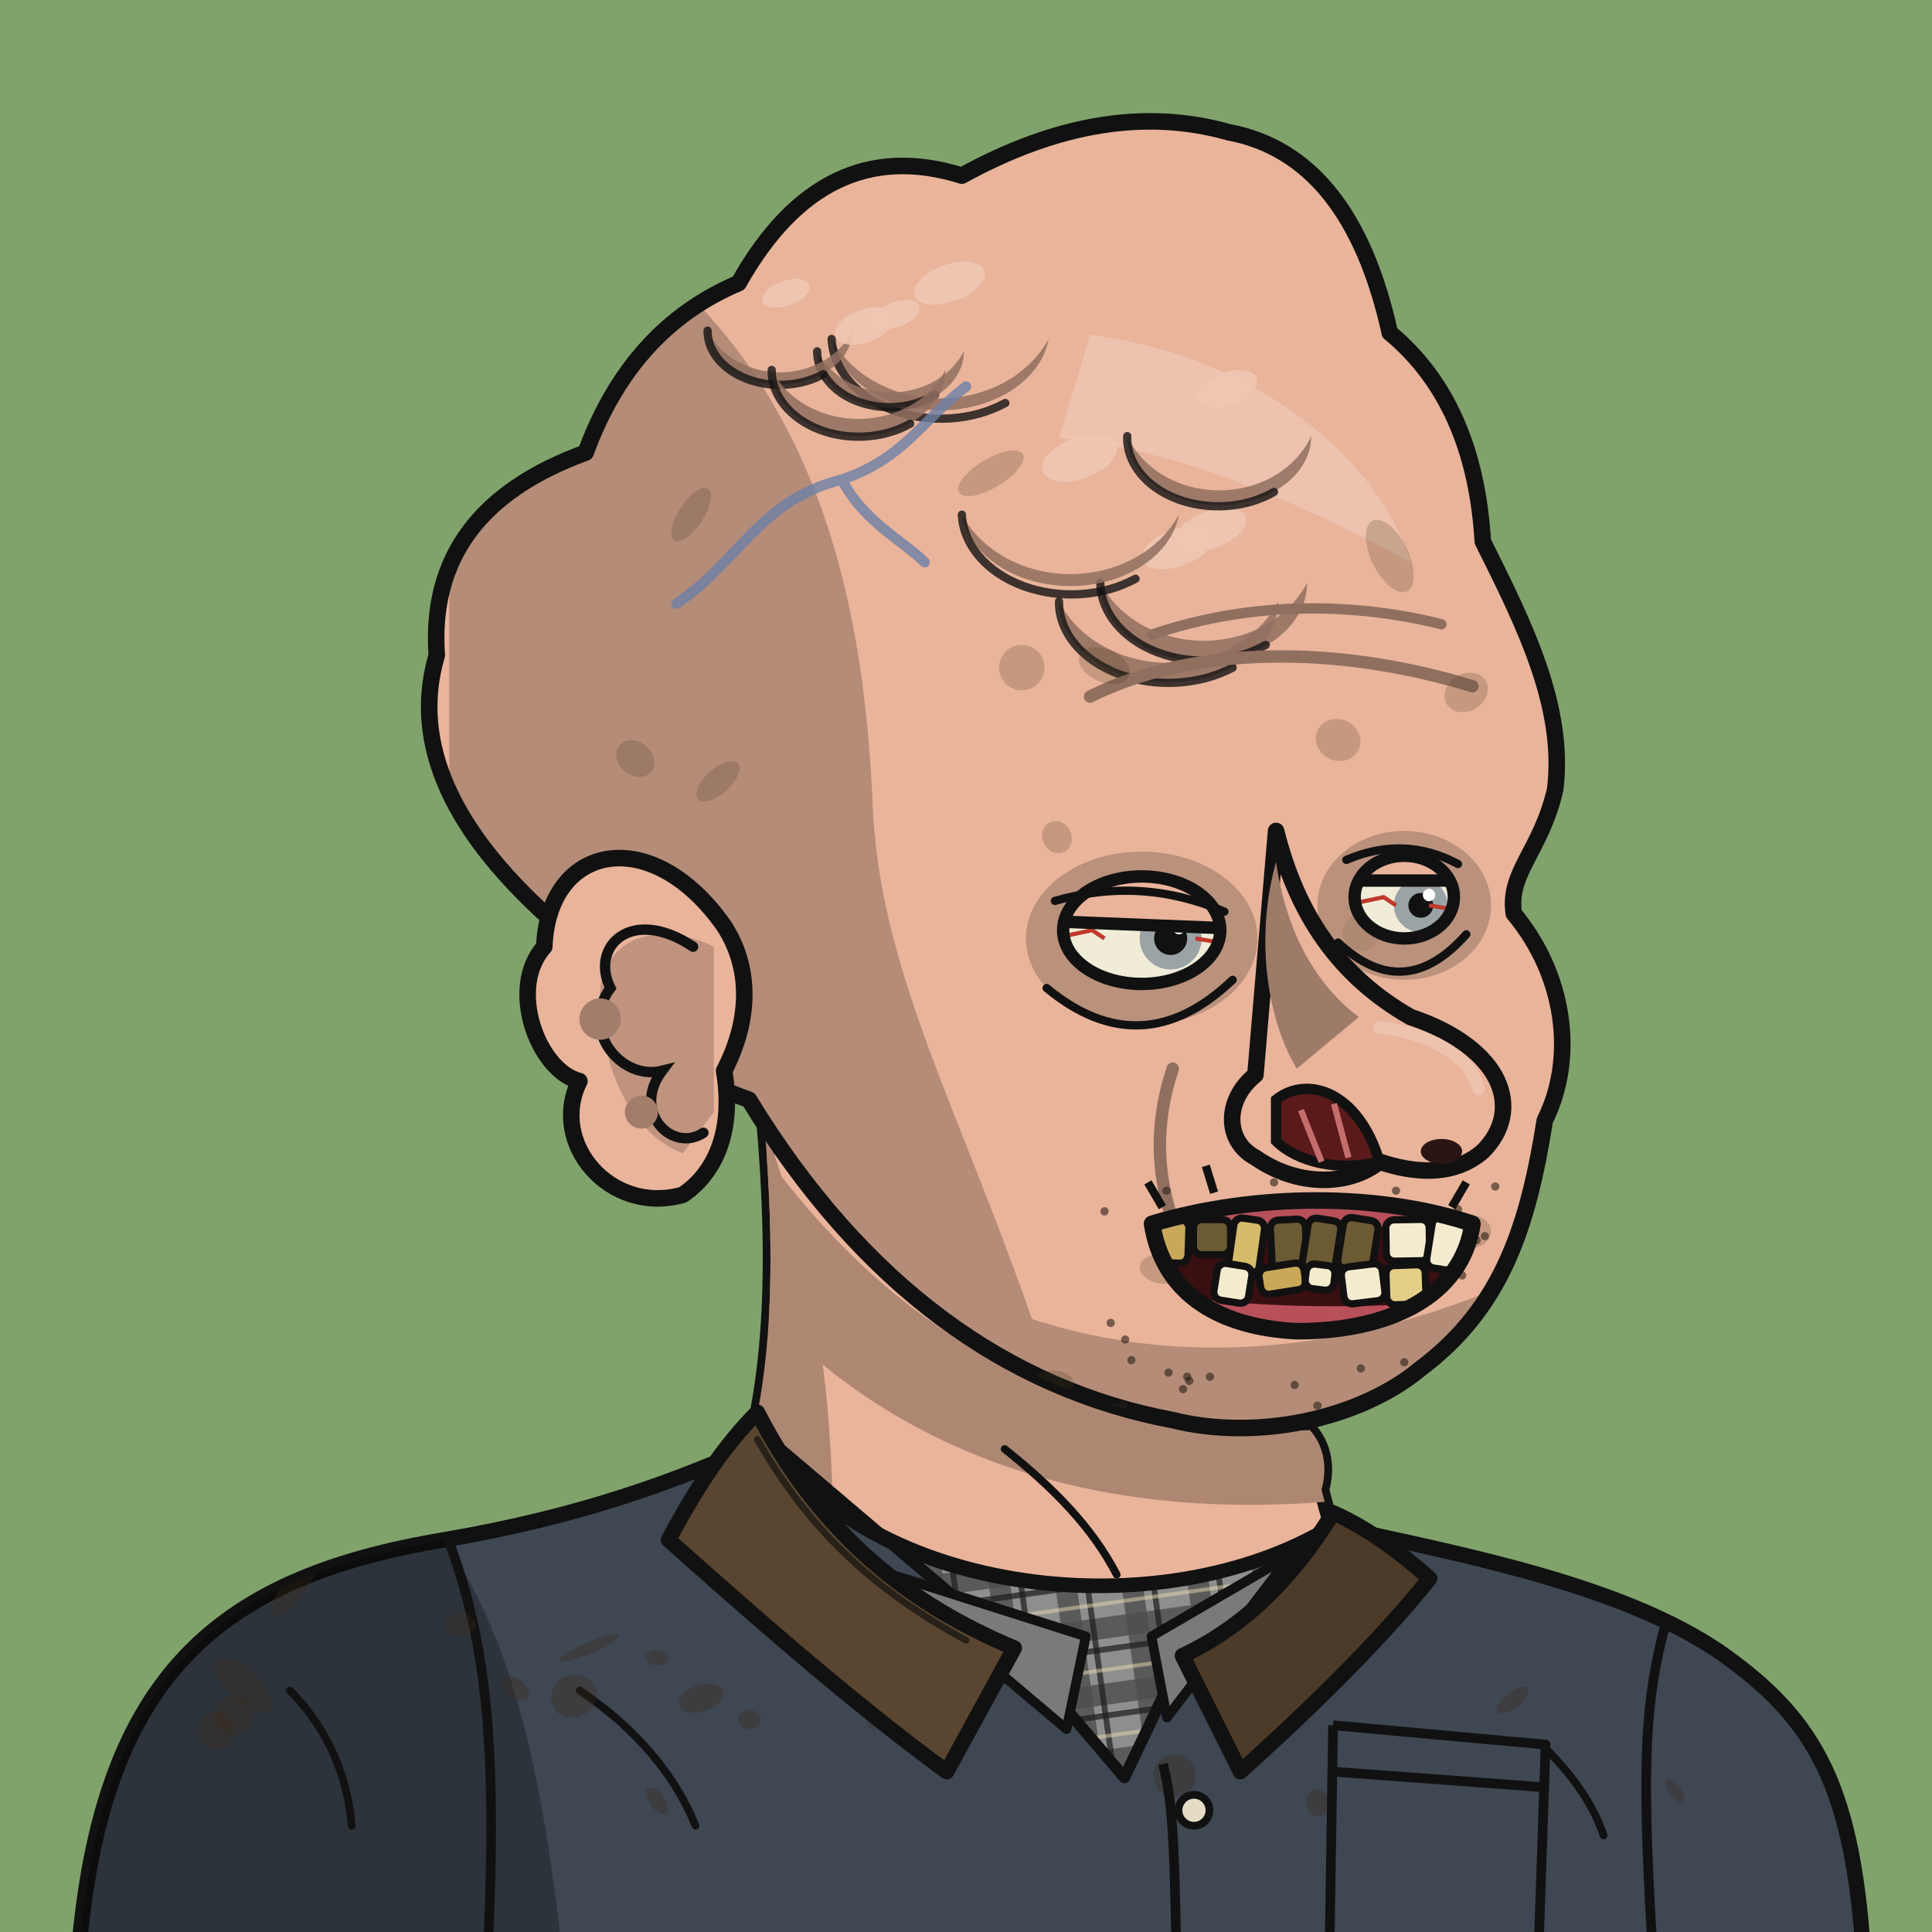
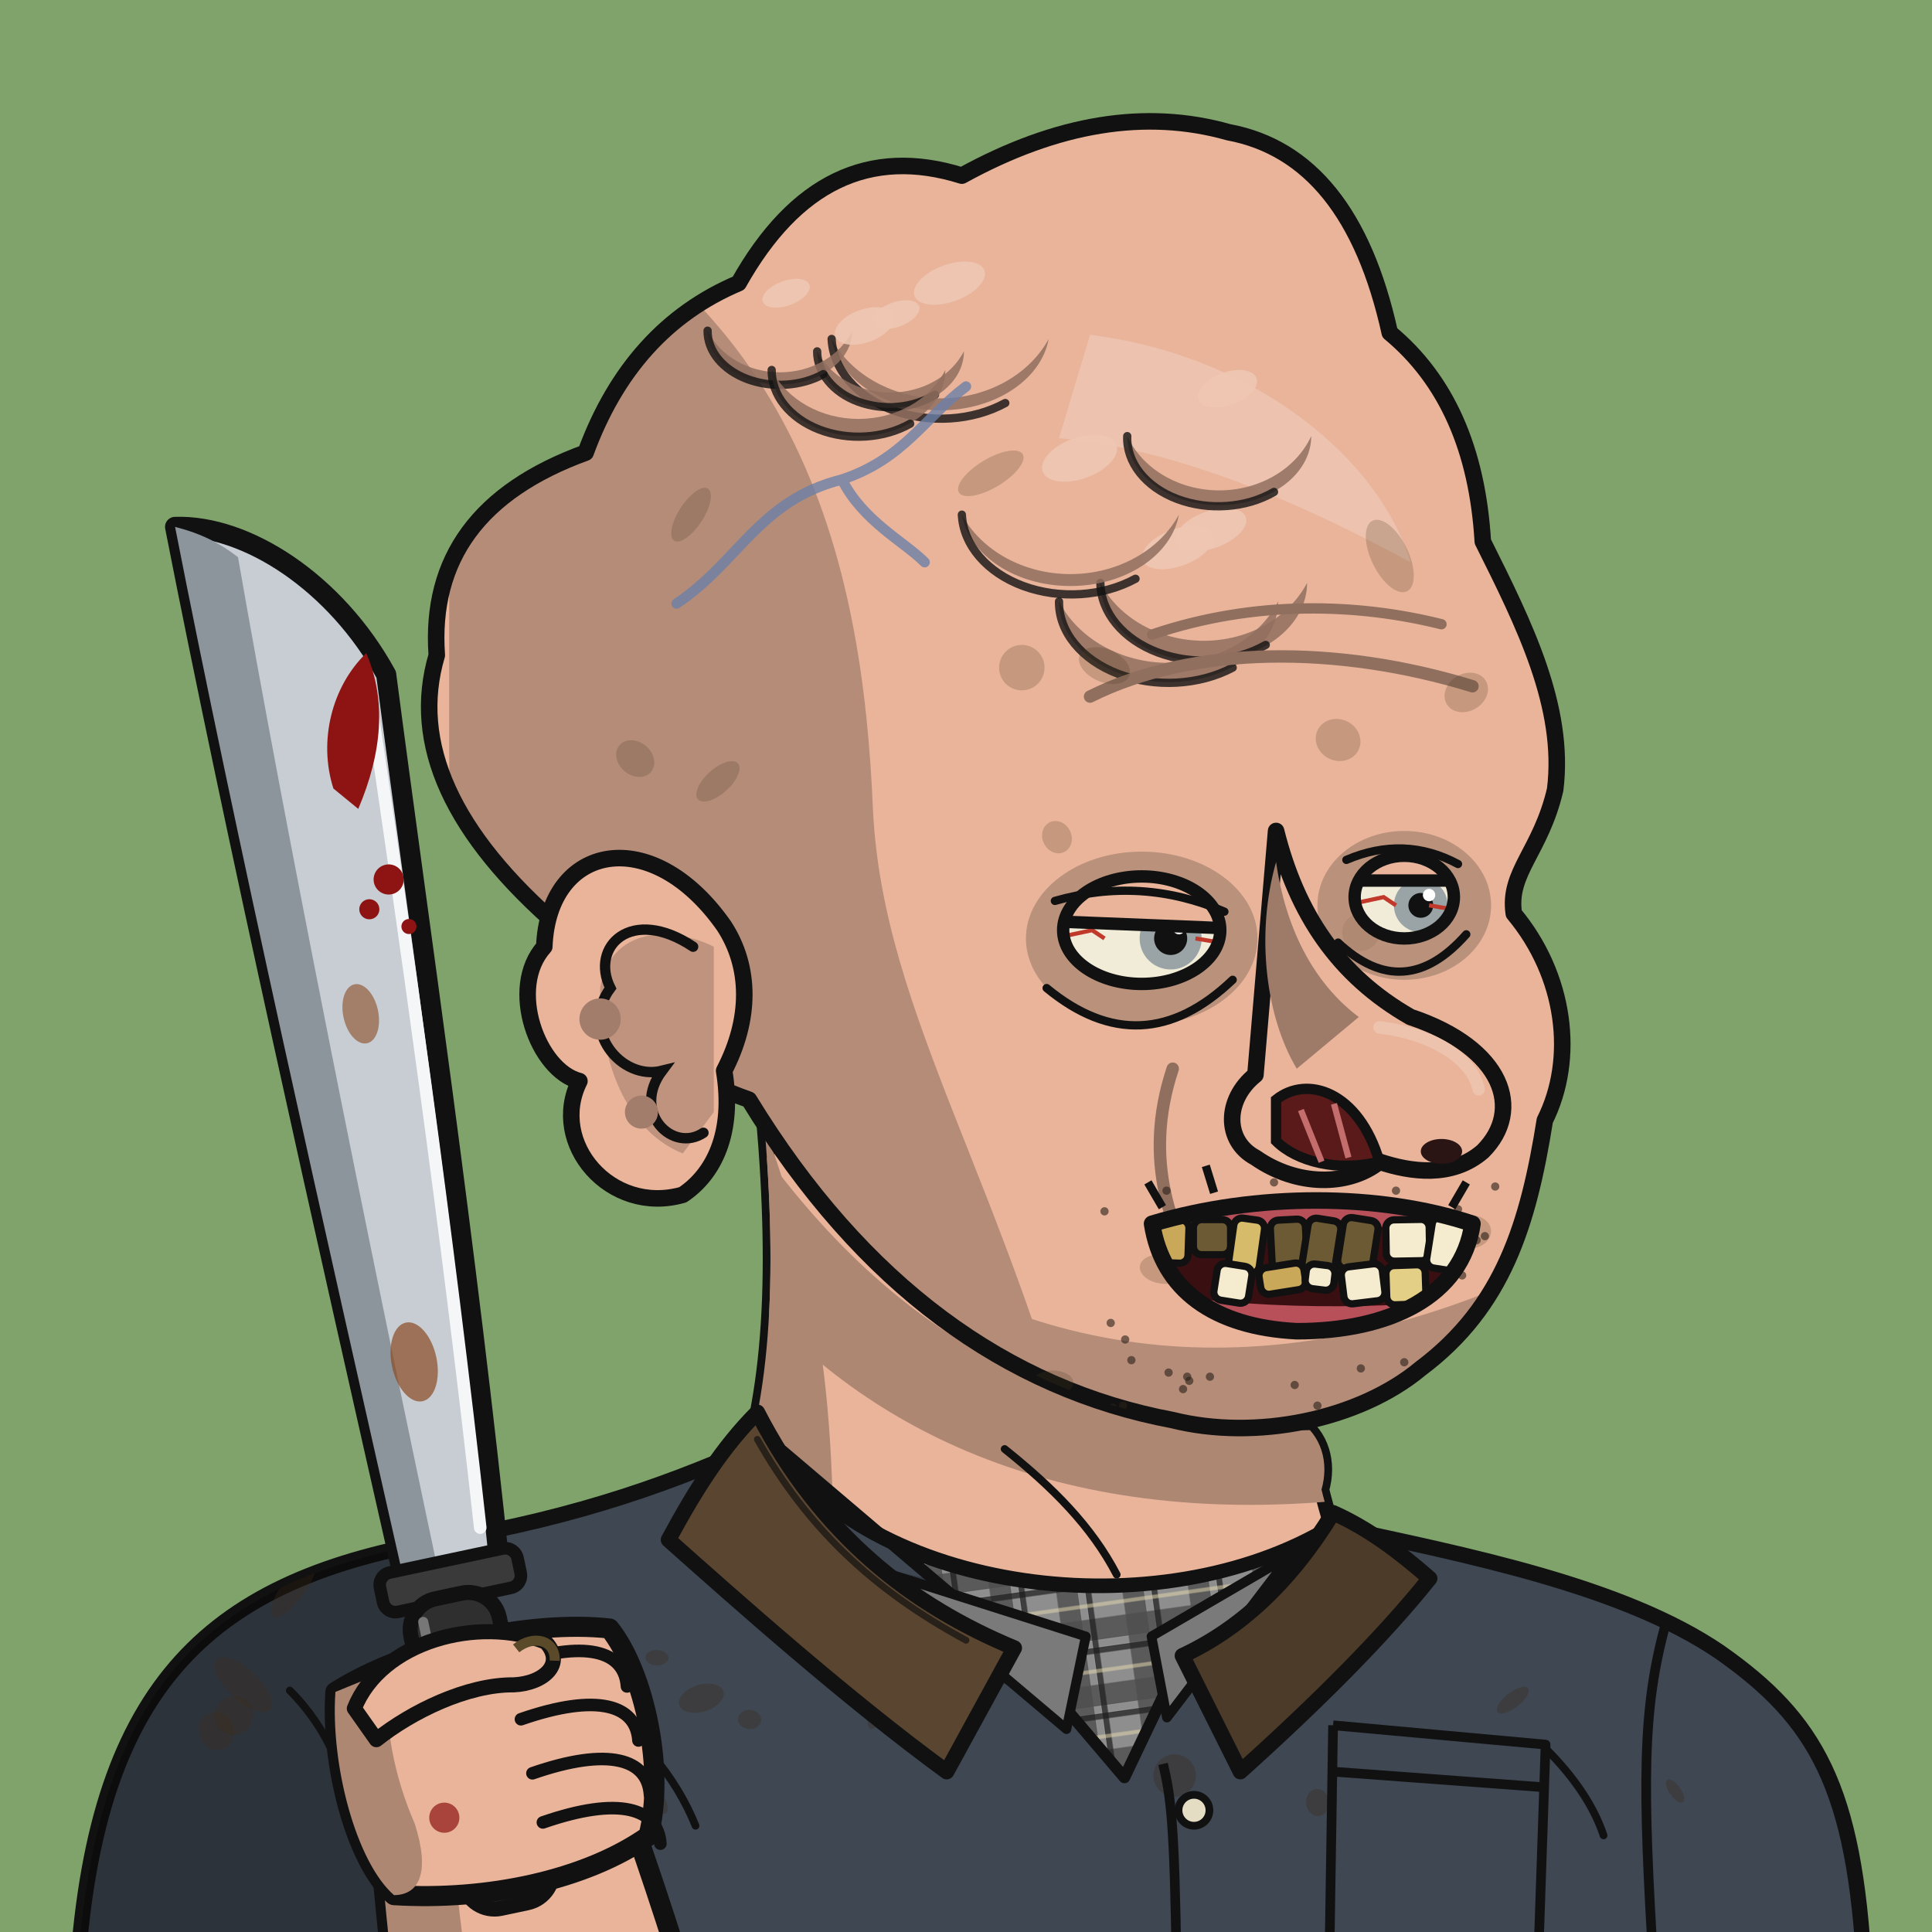
<svg xmlns="http://www.w3.org/2000/svg" viewBox="0 0 1000 1000" width="1000" height="1000">
  <rect width="1000" height="1000" fill="#7fa36b" />
  <g transform="translate(0 -55)">
    <g transform="translate(-35 25) scale(1.07)" />
    <path d="M 392 600 C 402 690 402 760 385 815 C 360 840 320 856 290 868 L 720 920 C 700 880 690 850 684 826 C 688 812 684 798 672 790 C 664 770 660 745 662 720 Z" fill="#e9b49a" stroke="#111111" stroke-width="8" stroke-linejoin="round" />
    <clipPath id="neckclip">
      <path d="M 392 600 C 402 690 402 760 385 815 C 360 840 320 856 290 868 L 720 920 C 700 880 690 850 684 826 C 688 812 684 798 672 790 C 664 770 660 745 662 720 Z" />
    </clipPath>
    <g clip-path="url(#neckclip)">
      <path d="M 380 630 C 450 735 540 800 690 795 L 690 832 C 540 845 440 790 380 715 Z" fill="#ae8773" />
      <path d="M 380 600 C 425 700 435 790 430 900 L 280 900 L 280 600 Z" fill="#ae8773" />
    </g>
    <path d="M 520 805 C 545 825 565 845 578 870" fill="none" stroke="#111111" stroke-width="4" stroke-linecap="round" />
    <clipPath id="torso">
      <path d="M 40 1075 C 50 925 110 872 230 852 C 300 840 350 822 398 800 C 450 880 600 900 690 845 C 760 860 840 876 890 910 C 940 945 960 980 965 1075 Z" />
    </clipPath>
    <path d="M 40 1075 C 50 925 110 872 230 852 C 300 840 350 822 398 800 C 450 880 600 900 690 845 C 760 860 840 876 890 910 C 940 945 960 980 965 1075 Z" fill="#3e4752" stroke="#111111" stroke-width="8" stroke-linejoin="round" />
    <g clip-path="url(#torso)">
      <path d="M 40 1075 C 50 925 110 872 230 852 C 262 900 280 960 292 1075 Z" fill="#000" opacity="0.28" />
      <path d="M 370 812 C 420 880 560 900 700 852 L 720 900 C 560 950 420 930 360 860 Z" fill="#000" opacity="0.22" />
    </g>
    <path d="M 232 852 C 252 905 258 960 252 1075" fill="none" stroke="#111111" stroke-width="5" stroke-linecap="round" />
    <path d="M 862 896 C 850 940 850 978 856 1075" fill="none" stroke="#111111" stroke-width="5" stroke-linecap="round" />
    <path d="M 300 930 C 330 950 350 975 360 1000 M 150 930 C 170 950 180 975 182 1000 M 800 960 C 815 975 825 990 830 1005" fill="none" stroke="#111111" stroke-width="4" stroke-linecap="round" />
    <g clip-path="url(#torso)">
      <ellipse cx="783" cy="935" rx="10" ry="4" transform="rotate(142 783 935)" fill="#3b2a18" opacity="0.32" />
      <ellipse cx="297" cy="933" rx="12" ry="11" transform="rotate(152 297 933)" fill="#3b2a18" opacity="0.32" />
      <ellipse cx="541" cy="896" rx="9" ry="6" transform="rotate(93 541 896)" fill="#3b2a18" opacity="0.32" />
      <ellipse cx="121" cy="943" rx="10" ry="10" transform="rotate(54 121 943)" fill="#3b2a18" opacity="0.32" />
      <ellipse cx="238" cy="896" rx="8" ry="6" transform="rotate(8 238 896)" fill="#3b2a18" opacity="0.32" />
      <ellipse cx="682" cy="988" rx="6" ry="7" transform="rotate(174 682 988)" fill="#3b2a18" opacity="0.32" />
      <ellipse cx="608" cy="974" rx="11" ry="11" transform="rotate(66 608 974)" fill="#3b2a18" opacity="0.32" />
      <ellipse cx="305" cy="908" rx="17" ry="3" transform="rotate(157 305 908)" fill="#3b2a18" opacity="0.32" />
      <ellipse cx="457" cy="933" rx="18" ry="5" transform="rotate(111 457 933)" fill="#3b2a18" opacity="0.32" />
      <ellipse cx="340" cy="913" rx="6" ry="4" transform="rotate(2 340 913)" fill="#3b2a18" opacity="0.32" />
      <ellipse cx="112" cy="951" rx="9" ry="10" transform="rotate(158 112 951)" fill="#3b2a18" opacity="0.32" />
      <ellipse cx="455" cy="879" rx="19" ry="6" transform="rotate(22 455 879)" fill="#3b2a18" opacity="0.32" />
      <ellipse cx="471" cy="883" rx="17" ry="10" transform="rotate(23 471 883)" fill="#3b2a18" opacity="0.32" />
      <ellipse cx="649" cy="894" rx="13" ry="10" transform="rotate(42 649 894)" fill="#3b2a18" opacity="0.32" />
      <ellipse cx="867" cy="982" rx="7" ry="3" transform="rotate(55 867 982)" fill="#3b2a18" opacity="0.32" />
      <ellipse cx="650" cy="875" rx="14" ry="9" transform="rotate(122 650 875)" fill="#3b2a18" opacity="0.32" />
      <ellipse cx="340" cy="987" rx="8" ry="4" transform="rotate(54 340 987)" fill="#3b2a18" opacity="0.32" />
      <ellipse cx="363" cy="934" rx="12" ry="7" transform="rotate(163 363 934)" fill="#3b2a18" opacity="0.32" />
      <ellipse cx="515" cy="874" rx="12" ry="4" transform="rotate(148 515 874)" fill="#3b2a18" opacity="0.32" />
      <ellipse cx="656" cy="949" rx="8" ry="5" transform="rotate(30 656 949)" fill="#3b2a18" opacity="0.32" />
      <ellipse cx="388" cy="945" rx="6" ry="5" transform="rotate(4 388 945)" fill="#3b2a18" opacity="0.32" />
      <ellipse cx="126" cy="927" rx="19" ry="8" transform="rotate(43 126 927)" fill="#3b2a18" opacity="0.32" />
      <ellipse cx="152" cy="877" rx="18" ry="6" transform="rotate(126 152 877)" fill="#3b2a18" opacity="0.32" />
      <ellipse cx="267" cy="929" rx="8" ry="5" transform="rotate(37 267 929)" fill="#3b2a18" opacity="0.32" />
    </g>
    <defs>
      <pattern id="plaidgrey" width="34" height="34" patternUnits="userSpaceOnUse" patternTransform="rotate(-8) skewY(0)">
        <rect width="34" height="34" fill="#8e8e8e" />
        <rect x="0" y="11" width="34" height="11" fill="#4e4e4e" opacity="0.8" />
        <rect x="11" y="0" width="11" height="34" fill="#4e4e4e" opacity="0.8" />
        <rect x="0" y="26" width="34" height="3" fill="#1c1c1c" opacity="0.7" />
        <rect x="26" y="0" width="3" height="34" fill="#1c1c1c" opacity="0.7" />
        <rect x="0" y="3" width="34" height="2" fill="#e8d9b0" opacity="0.5" />
      </pattern>
    </defs>
    <path d="M 405 806 C 450 880 600 900 688 846 L 612 912 L 582 975 L 525 908 Z" fill="url(#plaidgrey)" stroke="#111111" stroke-width="6" stroke-linejoin="round" />
    <path d="M 455 868 L 552 950 L 562 902 Z M 668 860 L 604 944 L 596 902 Z" fill="#7a7a7a" stroke="#111111" stroke-width="5" stroke-linejoin="round" />
    <path d="M 392 786 C 425 850 472 886 525 908 L 490 972 C 438 934 382 884 346 852 C 360 826 374 804 392 786 Z" fill="#5a4630" stroke="#111111" stroke-width="8" stroke-linejoin="round" />
    <path d="M 392 800 C 418 846 452 878 500 904" fill="none" stroke="#111111" stroke-width="3.5" stroke-linecap="round" opacity="0.7" />
    <path d="M 690 838 C 668 874 642 898 612 912 L 642 972 C 682 936 716 902 740 872 C 724 858 708 846 690 838 Z" fill="#4c3b28" stroke="#111111" stroke-width="8" stroke-linejoin="round" />
    <path d="M 602 968 C 606 985 608 998 609 1075" fill="none" stroke="#111111" stroke-width="5" />
    <circle cx="618" cy="992" r="8" fill="#e5dcc4" stroke="#111111" stroke-width="4" />
    <path d="M 690 948 L 800 958 L 796 1075 M 690 948 L 688 1075 M 690 972 L 798 980" fill="none" stroke="#111111" stroke-width="5" stroke-linejoin="round" />
    <g transform="translate(-35 25) scale(1.07)">
      <clipPath id="headclip">
        <path d="M 395 560 Q 322 534 304 477 Q 225 409 244 345 Q 239 275 316 247 Q 338 187 390 165 Q 431 92 498 113 Q 567 75 627 92 Q 686 103 705 189 Q 746 223 750 290 C 770 330 790 370 785 410 C 778 440 762 450 765 470 C 790 500 795 540 780 570 C 772 620 760 660 720 690 C 690 715 640 725 600 715 C 520 700 450 650 395 560 Z" />
      </clipPath>
      <path d="M 395 560 Q 322 534 304 477 Q 225 409 244 345 Q 239 275 316 247 Q 338 187 390 165 Q 431 92 498 113 Q 567 75 627 92 Q 686 103 705 189 Q 746 223 750 290 C 770 330 790 370 785 410 C 778 440 762 450 765 470 C 790 500 795 540 780 570 C 772 620 760 660 720 690 C 690 715 640 725 600 715 C 520 700 450 650 395 560 Z" fill="#e9b49a" />
      <g clip-path="url(#headclip)">
        <path d="M 250 100 C 420 160 450 300 455 420 C 460 520 520 600 560 760 L 250 760 Z" fill="#b58c78" />
        <path d="M 420 600 C 520 690 640 700 760 650 L 760 760 L 400 760 Z" fill="#b58c78" />
        <path d="M 560 190 C 640 200 700 250 715 300 C 660 270 600 245 545 240 Z" fill="#eec6b3" opacity="0.8" />
        <path d="M 545 319 A 53 39 0 0 0 651 319 A 58 50 0 0 1 545 319 Z" fill="#906f5f" opacity="0.85" />
        <path d="M 545 319 A 53 39 0 0 0 629 351" fill="none" stroke="#111111" stroke-width="4" stroke-linecap="round" opacity="0.8" />
        <ellipse cx="611" cy="296" rx="18" ry="9" transform="rotate(-20 598 319)" fill="#eec6b3" opacity="0.9" />
        <path d="M 565 310 A 50 38 0 0 0 665 310 A 55 48 0 0 1 565 310 Z" fill="#906f5f" opacity="0.85" />
        <path d="M 565 310 A 50 38 0 0 0 645 340" fill="none" stroke="#111111" stroke-width="4" stroke-linecap="round" opacity="0.8" />
        <ellipse cx="627" cy="287" rx="18" ry="9" transform="rotate(-20 615 310)" fill="#eec6b3" opacity="0.9" />
        <path d="M 578 239 A 44 33 0 0 0 667 239 A 48 42 0 0 1 578 239 Z" fill="#906f5f" opacity="0.85" />
        <path d="M 578 239 A 44 33 0 0 0 649 266" fill="none" stroke="#111111" stroke-width="4" stroke-linecap="round" opacity="0.8" />
        <ellipse cx="634" cy="219" rx="15" ry="8" transform="rotate(-20 622 239)" fill="#eec6b3" opacity="0.9" />
        <path d="M 435 192 A 53 40 0 0 0 540 192 A 58 50 0 0 1 435 192 Z" fill="#906f5f" opacity="0.85" />
        <path d="M 435 192 A 53 40 0 0 0 519 223" fill="none" stroke="#111111" stroke-width="4" stroke-linecap="round" opacity="0.8" />
        <ellipse cx="501" cy="168" rx="18" ry="9" transform="rotate(-20 488 192)" fill="#eec6b3" opacity="0.9" />
        <path d="M 498 277 A 53 40 0 0 0 603 277 A 58 50 0 0 1 498 277 Z" fill="#906f5f" opacity="0.85" />
        <path d="M 498 277 A 53 40 0 0 0 582 308" fill="none" stroke="#111111" stroke-width="4" stroke-linecap="round" opacity="0.8" />
        <ellipse cx="564" cy="253" rx="19" ry="10" transform="rotate(-20 550 277)" fill="#eec6b3" opacity="0.9" />
        <path d="M 428 198 A 35 27 0 0 0 499 198 A 39 34 0 0 1 428 198 Z" fill="#906f5f" opacity="0.85" />
        <path d="M 428 198 A 35 27 0 0 0 485 219" fill="none" stroke="#111111" stroke-width="4" stroke-linecap="round" opacity="0.8" />
        <ellipse cx="472" cy="182" rx="12" ry="6" transform="rotate(-20 464 198)" fill="#eec6b3" opacity="0.9" />
        <path d="M 375 188 A 35 26 0 0 0 445 188 A 38 33 0 0 1 375 188 Z" fill="#906f5f" opacity="0.85" />
        <path d="M 375 188 A 35 26 0 0 0 431 209" fill="none" stroke="#111111" stroke-width="4" stroke-linecap="round" opacity="0.8" />
        <ellipse cx="419" cy="172" rx="12" ry="6" transform="rotate(-20 410 188)" fill="#eec6b3" opacity="0.9" />
        <path d="M 406 207 A 42 32 0 0 0 490 207 A 46 40 0 0 1 406 207 Z" fill="#906f5f" opacity="0.85" />
        <path d="M 406 207 A 42 32 0 0 0 473 233" fill="none" stroke="#111111" stroke-width="4" stroke-linecap="round" opacity="0.8" />
        <ellipse cx="458" cy="188" rx="15" ry="8" transform="rotate(-20 448 207)" fill="#eec6b3" opacity="0.9" />
        <path d="M 560 365 C 610 340 680 340 745 360" fill="none" stroke="#906f5f" stroke-width="6" stroke-linecap="round" />
        <path d="M 590 335 C 640 318 690 320 730 330" fill="none" stroke="#906f5f" stroke-width="5" stroke-linecap="round" />
        <path d="M 600 545 C 585 590 600 625 615 650" fill="none" stroke="#906f5f" stroke-width="6" stroke-linecap="round" />
      </g>
      <path d="M 395 560 Q 322 534 304 477 Q 225 409 244 345 Q 239 275 316 247 Q 338 187 390 165 Q 431 92 498 113 Q 567 75 627 92 Q 686 103 705 189 Q 746 223 750 290 C 770 330 790 370 785 410 C 778 440 762 450 765 470 C 790 500 795 540 780 570 C 772 620 760 660 720 690 C 690 715 640 725 600 715 C 520 700 450 650 395 560 Z" fill="none" stroke="#111111" stroke-width="8" stroke-linejoin="round" />
      <g clip-path="url(#headclip)">
        <ellipse cx="705" cy="297" rx="19" ry="9" transform="rotate(64 705 297)" fill="#4a3a22" opacity="0.22" />
        <ellipse cx="512" cy="257" rx="18" ry="7" transform="rotate(149 512 257)" fill="#4a3a22" opacity="0.22" />
        <ellipse cx="542" cy="697" rx="6" ry="10" transform="rotate(90 542 697)" fill="#4a3a22" opacity="0.22" />
        <ellipse cx="527" cy="351" rx="11" ry="11" transform="rotate(34 527 351)" fill="#4a3a22" opacity="0.22" />
        <ellipse cx="341" cy="479" rx="11" ry="7" transform="rotate(83 341 479)" fill="#4a3a22" opacity="0.22" />
        <ellipse cx="567" cy="350" rx="13" ry="8" transform="rotate(23 567 350)" fill="#4a3a22" opacity="0.22" />
        <ellipse cx="340" cy="395" rx="10" ry="8" transform="rotate(40 340 395)" fill="#4a3a22" opacity="0.22" />
        <ellipse cx="595" cy="642" rx="7" ry="11" transform="rotate(98 595 642)" fill="#4a3a22" opacity="0.22" />
        <ellipse cx="544" cy="433" rx="8" ry="7" transform="rotate(64 544 433)" fill="#4a3a22" opacity="0.22" />
        <ellipse cx="742" cy="363" rx="11" ry="9" transform="rotate(149 742 363)" fill="#4a3a22" opacity="0.22" />
        <ellipse cx="691" cy="479" rx="9" ry="9" transform="rotate(154 691 479)" fill="#4a3a22" opacity="0.22" />
        <ellipse cx="380" cy="406" rx="13" ry="6" transform="rotate(138 380 406)" fill="#4a3a22" opacity="0.22" />
        <ellipse cx="680" cy="386" rx="10" ry="11" transform="rotate(116 680 386)" fill="#4a3a22" opacity="0.22" />
        <ellipse cx="680" cy="554" rx="12" ry="6" transform="rotate(28 680 554)" fill="#4a3a22" opacity="0.22" />
        <ellipse cx="367" cy="277" rx="15" ry="6" transform="rotate(123 367 277)" fill="#4a3a22" opacity="0.22" />
        <ellipse cx="744" cy="624" rx="8" ry="10" transform="rotate(84 744 624)" fill="#4a3a22" opacity="0.22" />
        <circle cx="604" cy="628" r="2" fill="#2a2018" opacity="0.6" />
        <circle cx="668" cy="644" r="2" fill="#2a2018" opacity="0.6" />
        <circle cx="691" cy="690" r="2" fill="#2a2018" opacity="0.6" />
        <circle cx="608" cy="696" r="2" fill="#2a2018" opacity="0.6" />
        <circle cx="708" cy="604" r="2" fill="#2a2018" opacity="0.6" />
        <circle cx="670" cy="708" r="2" fill="#2a2018" opacity="0.6" />
        <circle cx="705" cy="645" r="2" fill="#2a2018" opacity="0.6" />
        <circle cx="571" cy="709" r="2" fill="#2a2018" opacity="0.6" />
        <circle cx="577" cy="676" r="2" fill="#2a2018" opacity="0.6" />
        <circle cx="570" cy="668" r="2" fill="#2a2018" opacity="0.6" />
        <circle cx="756" cy="602" r="2" fill="#2a2018" opacity="0.6" />
        <circle cx="686" cy="653" r="2" fill="#2a2018" opacity="0.6" />
        <circle cx="740" cy="645" r="2" fill="#2a2018" opacity="0.6" />
        <circle cx="567" cy="614" r="2" fill="#2a2018" opacity="0.6" />
        <circle cx="679" cy="635" r="2" fill="#2a2018" opacity="0.6" />
        <circle cx="717" cy="641" r="2" fill="#2a2018" opacity="0.6" />
        <circle cx="684" cy="640" r="2" fill="#2a2018" opacity="0.6" />
        <circle cx="597" cy="604" r="2" fill="#2a2018" opacity="0.6" />
        <circle cx="659" cy="698" r="2" fill="#2a2018" opacity="0.6" />
        <circle cx="771" cy="705" r="2" fill="#2a2018" opacity="0.6" />
        <circle cx="598" cy="692" r="2" fill="#2a2018" opacity="0.6" />
        <circle cx="607" cy="694" r="2" fill="#2a2018" opacity="0.6" />
        <circle cx="580" cy="686" r="2" fill="#2a2018" opacity="0.6" />
        <circle cx="747" cy="628" r="2" fill="#2a2018" opacity="0.6" />
        <circle cx="738" cy="613" r="2" fill="#2a2018" opacity="0.6" />
        <circle cx="618" cy="650" r="2" fill="#2a2018" opacity="0.6" />
        <circle cx="576" cy="708" r="2" fill="#2a2018" opacity="0.6" />
        <circle cx="707" cy="702" r="2" fill="#2a2018" opacity="0.6" />
        <circle cx="681" cy="645" r="2" fill="#2a2018" opacity="0.6" />
        <circle cx="605" cy="700" r="2" fill="#2a2018" opacity="0.6" />
        <circle cx="649" cy="635" r="2" fill="#2a2018" opacity="0.6" />
        <circle cx="615" cy="649" r="2" fill="#2a2018" opacity="0.6" />
        <circle cx="737" cy="627" r="2" fill="#2a2018" opacity="0.6" />
        <circle cx="668" cy="616" r="2" fill="#2a2018" opacity="0.6" />
        <circle cx="649" cy="600" r="2" fill="#2a2018" opacity="0.6" />
        <circle cx="751" cy="626" r="2" fill="#2a2018" opacity="0.6" />
        <circle cx="712" cy="617" r="2" fill="#2a2018" opacity="0.6" />
        <circle cx="712" cy="687" r="2" fill="#2a2018" opacity="0.6" />
        <circle cx="618" cy="694" r="2" fill="#2a2018" opacity="0.6" />
        <circle cx="724" cy="657" r="2" fill="#2a2018" opacity="0.6" />
        <path d="M 360 320 C 390 300 400 270 440 260 C 470 250 480 230 500 215 M 440 260 C 450 280 470 290 480 300" fill="none" stroke="#6b7fa8" stroke-width="5" stroke-linecap="round" opacity="0.8" />
      </g>
      <g transform="translate(-22 6)">
        <path d="M 405 470 C 370 420 320 430 318 480 C 300 500 315 540 335 545 C 320 575 350 610 385 600 C 400 590 410 570 405 540 C 418 515 418 490 405 470 Z" fill="#e9b49a" stroke="#111111" stroke-width="8" stroke-linejoin="round" />
        <path d="M 400 480 C 380 470 350 470 345 500 C 345 540 360 570 385 580 L 400 560 Z" fill="#a37d6b" opacity="0.6" />
        <path d="M 390 480 C 360 460 340 480 350 500 C 335 520 355 545 375 540 C 360 560 380 580 395 570" fill="none" stroke="#111111" stroke-width="5" stroke-linecap="round" />
        <circle cx="345" cy="515" r="10" fill="#a37d6b" />
        <circle cx="365" cy="560" r="8" fill="#a37d6b" />
      </g>
      <ellipse cx="585" cy="482" rx="56" ry="42" fill="#a7816e" opacity="0.7" />
      <path d="M 539 506 Q 585 544 629 502" fill="none" stroke="#111111" stroke-width="4" stroke-linecap="round" />
      <clipPath id="e585478">
        <ellipse cx="585" cy="478" rx="38" ry="26" />
      </clipPath>
      <ellipse cx="585" cy="478" rx="38" ry="26" fill="#f1ecd8" />
      <g clip-path="url(#e585478)">
        <circle cx="599" cy="482" r="15" fill="#9aa3a6" />
        <circle cx="599" cy="482" r="8" fill="#111" />
        <circle cx="603" cy="477" r="3" fill="#fff" />
        <path d="M 547 481 l 14 -3 l 6 4 M 623 484 l -12 -2" stroke="#c0392b" stroke-width="2" fill="none" />
        <rect x="545" y="450" width="80" height="23.84" fill="#e9b49a" />
        <path d="M 545 473.84 L 625 477.04" stroke="#111111" stroke-width="6" />
      </g>
      <ellipse cx="585" cy="478" rx="38" ry="26" fill="none" stroke="#111111" stroke-width="6" />
      <path d="M 543 463.84 Q 585 451.84 625 469.04" fill="none" stroke="#111111" stroke-width="4" stroke-linecap="round" />
      <ellipse cx="712" cy="466" rx="42" ry="36" fill="#a7816e" opacity="0.7" />
      <path d="M 680 484 Q 712 514 742 480" fill="none" stroke="#111111" stroke-width="4" stroke-linecap="round" />
      <clipPath id="e712462">
        <ellipse cx="712" cy="462" rx="24" ry="20" />
      </clipPath>
      <ellipse cx="712" cy="462" rx="24" ry="20" fill="#f1ecd8" />
      <g clip-path="url(#e712462)">
        <circle cx="720" cy="466" r="13" fill="#9aa3a6" />
        <circle cx="720" cy="466" r="6" fill="#111" />
        <circle cx="724" cy="461" r="3" fill="#fff" />
        <path d="M 688 465 l 14 -3 l 6 4 M 736 468 l -12 -2" stroke="#c0392b" stroke-width="2" fill="none" />
        <rect x="686" y="440" width="52" height="14.0" fill="#e9b49a" />
        <path d="M 686 454.0 L 738 454.0" stroke="#111111" stroke-width="6" />
      </g>
      <ellipse cx="712" cy="462" rx="24" ry="20" fill="none" stroke="#111111" stroke-width="6" />
      <path d="M 684 444.0 Q 712 432.0 738 446.0" fill="none" stroke="#111111" stroke-width="4" stroke-linecap="round" />
      <path d="M 650 430 C 660 470 680 500 715 520 C 760 535 770 565 750 585 C 735 598 715 595 700 590 C 685 602 660 602 640 588 C 625 580 625 560 640 548 Z" fill="#e9b49a" stroke="#111111" stroke-width="8" stroke-linejoin="round" />
      <path d="M 650 445 C 655 480 670 505 690 520 L 660 545 C 645 520 640 480 650 445 Z" fill="#9e7a68" />
      <path d="M 700 525 C 725 528 745 540 748 555" fill="none" stroke="#edc3ae" stroke-width="6" stroke-linecap="round" />
      <path d="M 650 560 C 665 548 690 556 700 590 C 680 595 660 590 650 580 Z" fill="#5a1a1a" stroke="#111111" stroke-width="5" />
      <path d="M 662 565 L 672 590 M 678 562 L 685 588" stroke="#c46d6d" stroke-width="3" />
      <ellipse cx="730" cy="585" rx="10" ry="6" fill="#2a1414" />
      <clipPath id="mclip">
        <path d="M 590 620 C 640 605 700 605 745 620 C 740 655 705 672 660 672 C 620 670 595 652 590 620 Z" />
      </clipPath>
      <path d="M 590 620 C 640 605 700 605 745 620 C 740 655 705 672 660 672 C 620 670 595 652 590 620 Z" fill="#3a0f12" />
      <g clip-path="url(#mclip)">
        <path d="M 580 600 L 760 600 L 760 628 C 700 618 640 618 580 632 Z" fill="#b8505a" />
        <rect x="592" y="618" width="16" height="21" rx="4" fill="#c9a85a" stroke="#111" stroke-width="3.5" transform="rotate(2 601 618)" />
        <rect x="610" y="618" width="18" height="17" rx="4" fill="#6b5a33" stroke="#111" stroke-width="3.5" transform="rotate(0 620 618)" />
        <rect x="630" y="618" width="15" height="26" rx="4" fill="#d6bb6a" stroke="#111" stroke-width="3.5" transform="rotate(8 639 618)" />
        <rect x="647" y="618" width="17" height="25" rx="4" fill="#6b5a33" stroke="#111" stroke-width="3.5" transform="rotate(-3 656 618)" />
        <rect x="666" y="618" width="16" height="26" rx="4" fill="#6b5a33" stroke="#111" stroke-width="3.5" transform="rotate(9 674 618)" />
        <rect x="683" y="618" width="17" height="25" rx="4" fill="#6b5a33" stroke="#111" stroke-width="3.5" transform="rotate(9 693 618)" />
        <rect x="703" y="618" width="21" height="20" rx="4" fill="#f5ecd0" stroke="#111" stroke-width="3.5" transform="rotate(-1 714 618)" />
        <rect x="726" y="618" width="22" height="25" rx="4" fill="#f5ecd0" stroke="#111" stroke-width="3.5" transform="rotate(9 738 618)" />
        <path d="M 580 680 L 760 680 L 760 655 C 700 662 640 662 580 652 Z" fill="#b8505a" />
        <rect x="622" y="640" width="17" height="18" rx="4" fill="#f5ecd0" stroke="#111" stroke-width="3.5" transform="rotate(9 631 640)" />
        <rect x="641" y="640" width="22" height="13" rx="4" fill="#c9a85a" stroke="#111" stroke-width="3.5" transform="rotate(-9 653 640)" />
        <rect x="665" y="640" width="14" height="12" rx="4" fill="#f5ecd0" stroke="#111" stroke-width="3.5" transform="rotate(7 673 640)" />
        <rect x="681" y="640" width="20" height="18" rx="4" fill="#f5ecd0" stroke="#111" stroke-width="3.5" transform="rotate(-7 692 640)" />
        <rect x="703" y="640" width="19" height="19" rx="4" fill="#e4cf86" stroke="#111" stroke-width="3.5" transform="rotate(-2 714 640)" />
      </g>
      <path d="M 590 620 C 640 605 700 605 745 620 C 740 655 705 672 660 672 C 620 670 595 652 590 620 Z" fill="none" stroke="#111" stroke-width="8" stroke-linejoin="round" />
      <path d="M 595 612 L 588 600 M 620 605 L 616 592 M 735 612 L 742 600" stroke="#111" stroke-width="4" />
    </g>
+     <g transform="translate(250 965) rotate(-12) scale(1.3)">
+       <path d="M -48 30 C -55 90 -62 160 -66 260 L 70 260 C 66 160 60 90 52 30 Z" fill="#e9b49a" stroke="#111111" stroke-width="8" stroke-linejoin="round" />
+       <path d="M -48 30 C -55 90 -62 160 -66 260 L -30 260 C -28 160 -26 90 -20 40 Z" fill="#ae8773" />
+       <path d="M -78 120 C -70 112 70 112 82 120 L 92 260 L -88 260 Z" fill="#3e4752" stroke="#111111" stroke-width="8" stroke-linejoin="round" />
+       <path d="M -78 120 C -70 112 70 112 82 120 L 84 142 C 60 134 -60 134 -80 142 Z" fill="#000" opacity="0.25" />
+       <path d="M -16 -70 L 22 -70 C 36 -200 44 -330 52 -430 C 40 -470 10 -500 -18 -505 C -20 -380 -18 -220 -16 -70 Z" fill="#c7cdd2" stroke="#111111" stroke-width="8" stroke-linejoin="round" />
+       <path d="M -16 -70 C -18 -220 -20 -380 -18 -505 C -8 -500 -2 -495 4 -488 C 0 -380 -2 -220 -2 -70 Z" fill="#8d959c" />
+       <path d="M 18 -90 C 30 -210 38 -330 44 -425" fill="none" stroke="#f4f6f7" stroke-width="5" stroke-linecap="round" />
+       <ellipse cx="6" cy="-160" rx="9" ry="16" fill="#8a4a22" opacity="0.7" />
+       <ellipse cx="14" cy="-300" rx="7" ry="12" fill="#8a4a22" opacity="0.6" />
+       <path d="M 30 -380 C 44 -400 50 -420 46 -440 C 30 -430 20 -410 22 -390 Z" fill="#8e1414" />
+       <circle cx="36" cy="-350" r="6" fill="#8e1414" />
+       <circle cx="26" cy="-340" r="4" fill="#8e1414" />
+       <circle cx="40" cy="-330" r="3" fill="#8e1414" />
+       <rect x="-26" y="-80" width="56" height="16" rx="5" fill="#3a3a3a" stroke="#111111" stroke-width="5" />
+       <rect x="-18.0" y="-66" width="36" height="126" rx="12.6" fill="#2f2f2f" stroke="#111111" stroke-width="6" />
+       <path d="M -12.0 -58 L -12.0 52" stroke="#777777" stroke-width="4" stroke-linecap="round" />
+       <circle cx="0" cy="-41" r="5" fill="#d9d2b8" stroke="#111111" stroke-width="2.5" />
+       <circle cx="0" cy="35" r="5" fill="#d9d2b8" stroke="#111111" stroke-width="2.5" />
+       <path d="M -52 -38 C -60 -10 -58 30 -46 46 C -10 56 30 56 58 44 C 70 20 70 -20 60 -40 C 30 -50 -20 -50 -52 -38 Z" fill="#e9b49a" stroke="#111111" stroke-width="8" stroke-linejoin="round" />
+       <path d="M -52 -38 C -60 -10 -58 30 -46 46 C -36 48 -30 40 -32 20 C -36 0 -36 -20 -30 -42 Z" fill="#ae8773" />
+       <path d="M 18 -34 C 50 -38 64 -30 62 -16" fill="none" stroke="#111111" stroke-width="5" stroke-linecap="round" />
+       <path d="M 18 -12 C 50 -16 64 -8 62 6" fill="none" stroke="#111111" stroke-width="5" stroke-linecap="round" />
+       <path d="M 18 10 C 50 6 64 14 62 28" fill="none" stroke="#111111" stroke-width="5" stroke-linecap="round" />
+       <path d="M 18 30 C 50 26 64 34 62 48" fill="none" stroke="#111111" stroke-width="5" stroke-linecap="round" />
+       <path d="M -46 -30 C -30 -54 10 -56 34 -40 C 40 -30 30 -24 18 -26 C 0 -30 -24 -24 -40 -16 Z" fill="#e9b49a" stroke="#111111" stroke-width="6" stroke-linejoin="round" />
+       <path d="M 22 -40 C 30 -44 38 -40 36 -32" fill="none" stroke="#5a4a2a" stroke-width="4" />
+       <circle cx="-20" cy="20" r="6" fill="#8e1414" opacity="0.7" />
+     </g>
  </g>
</svg>
